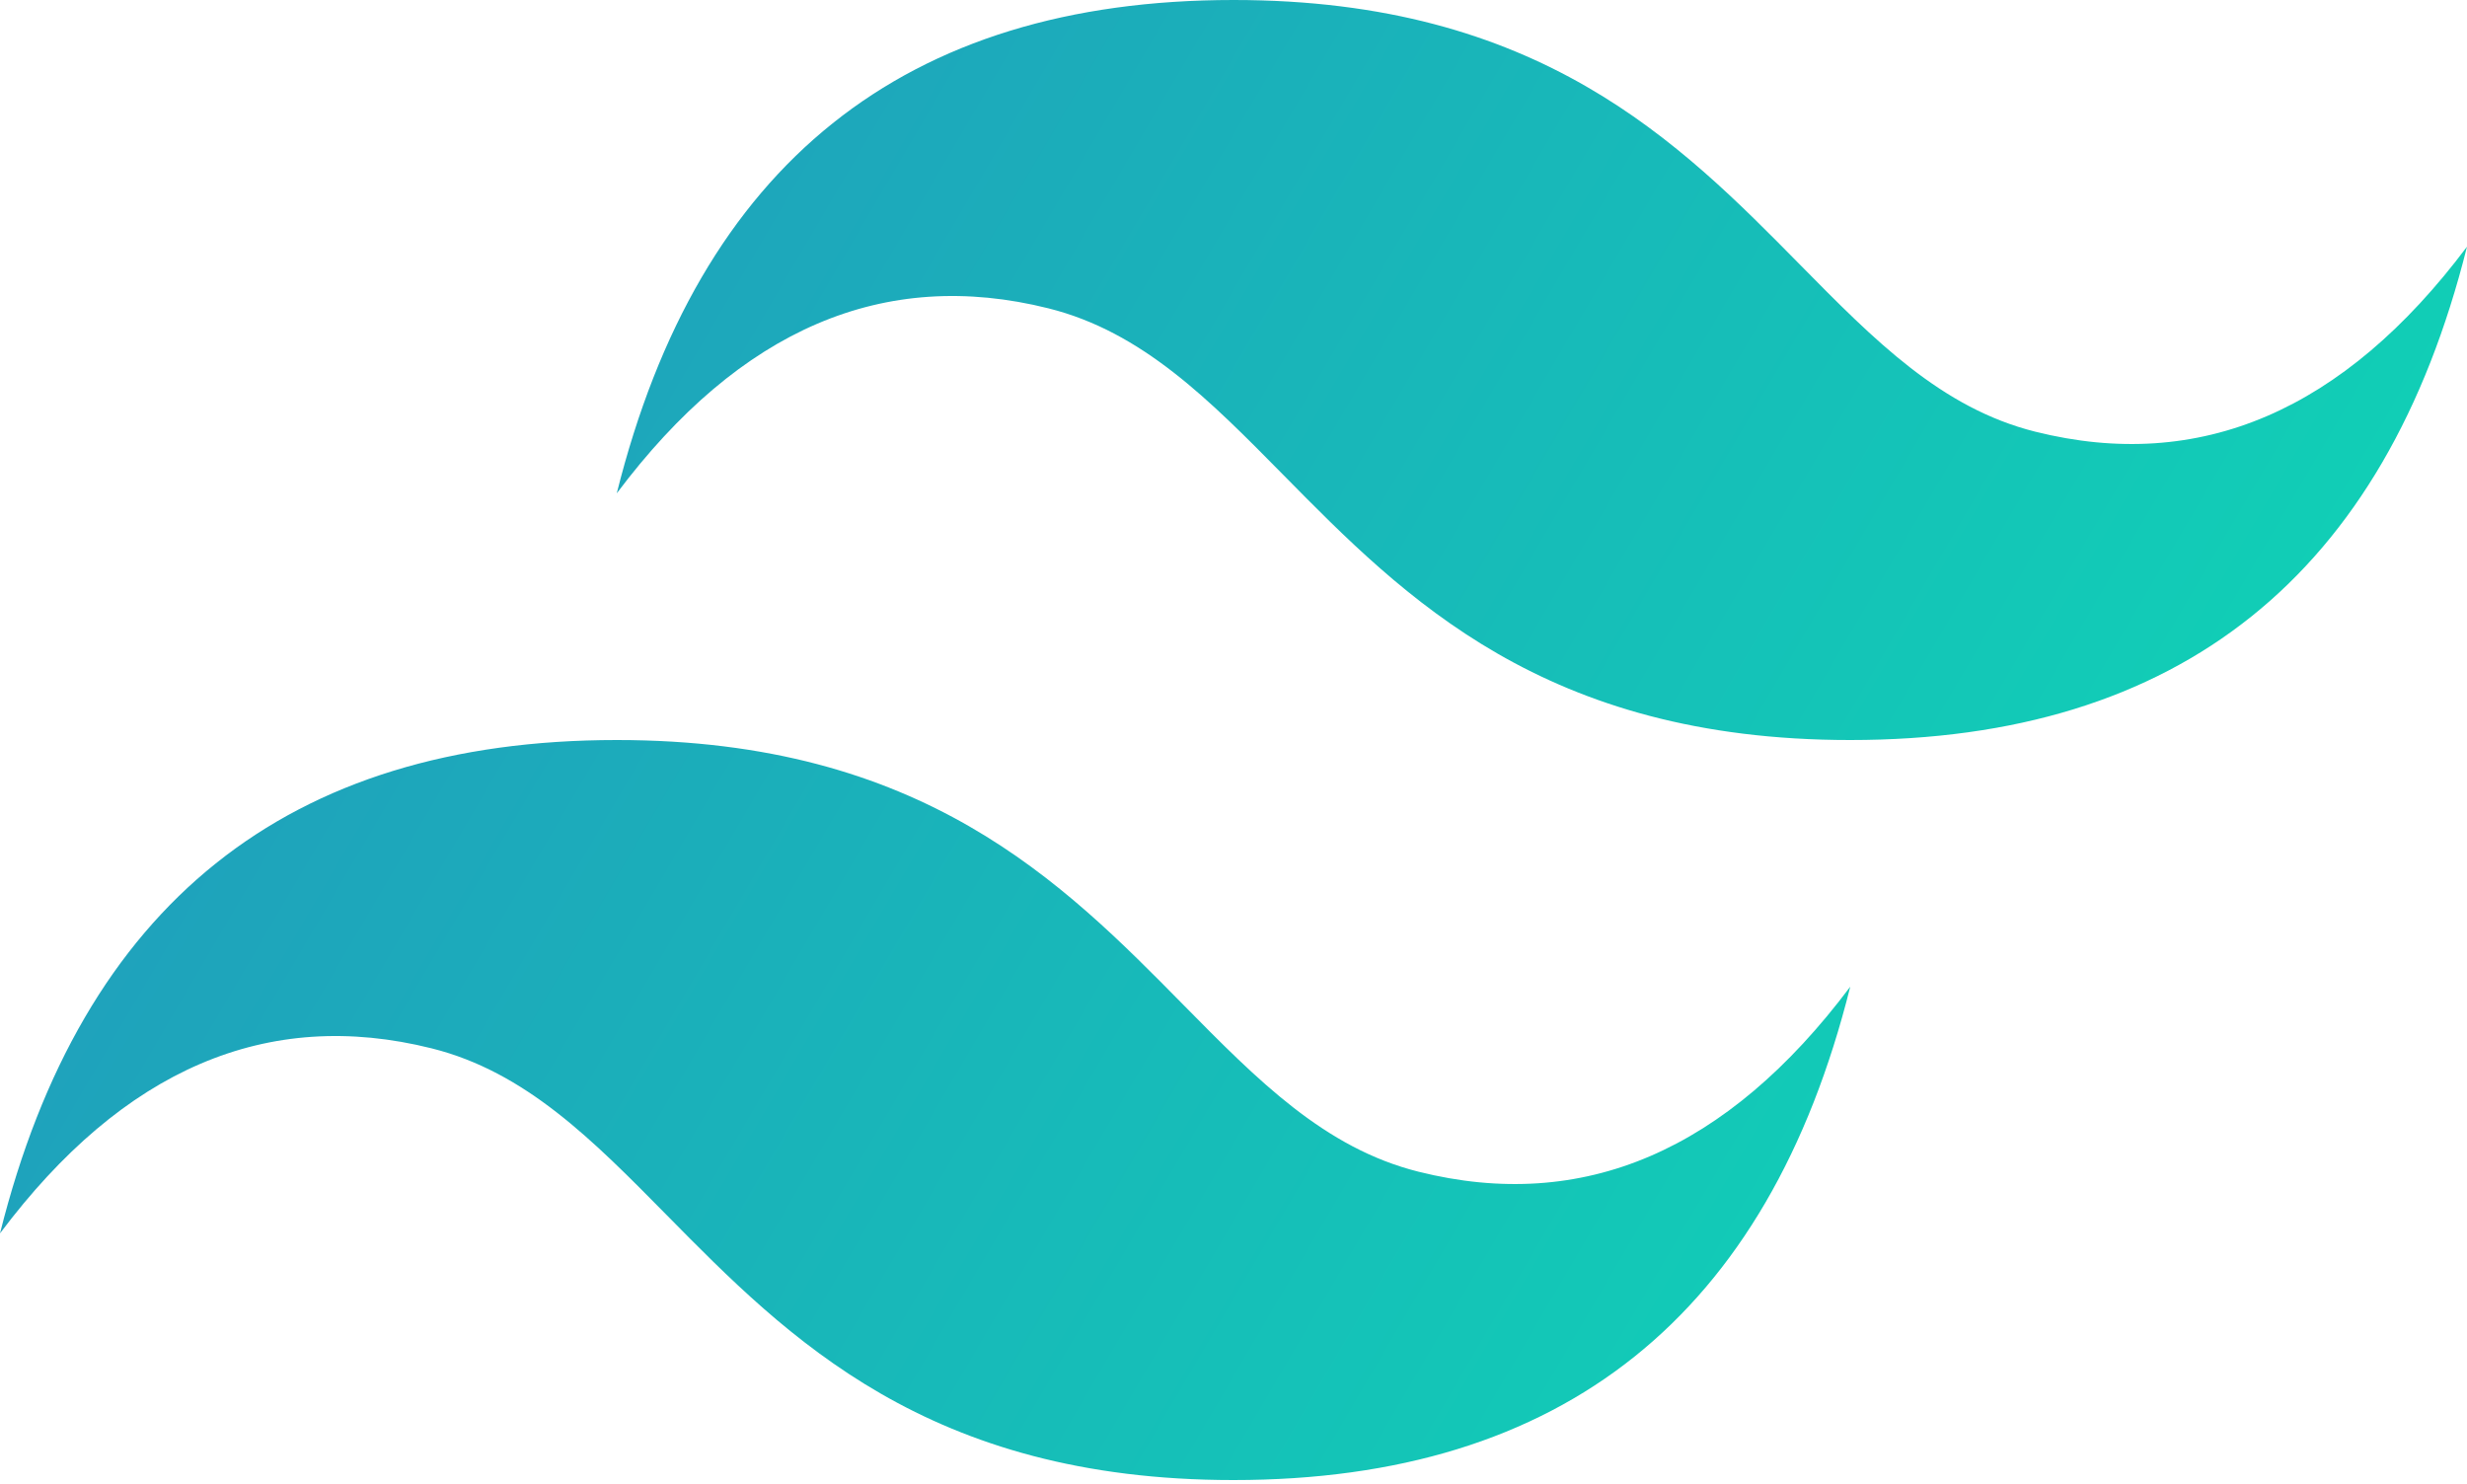
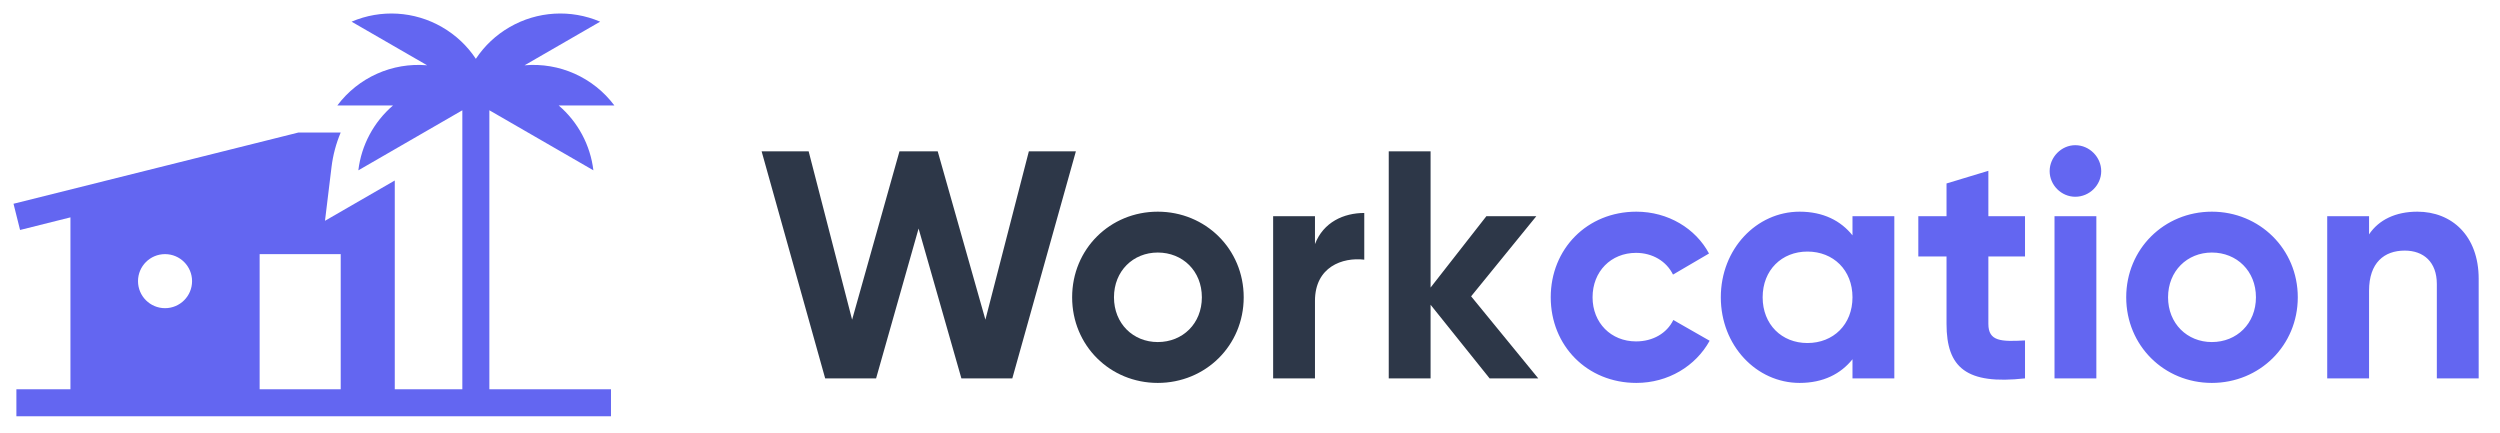
- <svg xmlns="http://www.w3.org/2000/svg" width="256px" height="154px" viewBox="0 0 256 154" version="1.1" preserveAspectRatio="xMidYMid">
-   <defs>
-     <linearGradient x1="-2.778%" y1="32%" x2="100%" y2="67.556%" id="linearGradient-1">
-       <stop stop-color="#2298BD" offset="0%" />
-       <stop stop-color="#0ED7B5" offset="100%" />
-     </linearGradient>
-   </defs>
-   <g>
-     <path d="M128,-1.0658141e-14 C93.867,-1.0658141e-14 72.533,17.067 64,51.2 C76.8,34.133 91.733,27.733 108.8,32 C118.537,34.434 125.497,41.499 133.201,49.318 C145.751,62.057 160.275,76.8 192,76.8 C226.133,76.8 247.467,59.733 256,25.6 C243.2,42.667 228.267,49.067 211.2,44.8 C201.463,42.366 194.503,35.301 186.799,27.482 C174.249,14.743 159.725,-1.0658141e-14 128,-1.0658141e-14 Z M64,76.8 C29.867,76.8 8.533,93.867 0,128 C12.8,110.933 27.733,104.533 44.8,108.8 C54.537,111.234 61.497,118.299 69.201,126.118 C81.751,138.857 96.275,153.6 128,153.6 C162.133,153.6 183.467,136.533 192,102.4 C179.2,119.467 164.267,125.867 147.2,121.6 C137.463,119.166 130.503,112.101 122.799,104.282 C110.249,91.543 95.725,76.8 64,76.8 Z" fill="url(#linearGradient-1)" />
-   </g>
+ <svg xmlns="http://www.w3.org/2000/svg" viewBox="0 0 185 32" fill="none">
+   <path d="M121.09 28.336c2.352 0 4.392-1.248 5.424-3.12l-2.688-1.536c-.48.984-1.512 1.584-2.76 1.584-1.848 0-3.216-1.368-3.216-3.264 0-1.92 1.368-3.288 3.216-3.288 1.224 0 2.256.624 2.736 1.608l2.664-1.56c-.984-1.848-3.024-3.096-5.376-3.096-3.648 0-6.336 2.76-6.336 6.336 0 3.576 2.688 6.336 6.336 6.336zM137.084 16v1.416c-.864-1.08-2.16-1.752-3.912-1.752-3.192 0-5.832 2.76-5.832 6.336 0 3.576 2.64 6.336 5.832 6.336 1.752 0 3.048-.672 3.912-1.752V28h3.096V16h-3.096zm-3.336 9.384c-1.896 0-3.312-1.368-3.312-3.384s1.416-3.384 3.312-3.384c1.92 0 3.336 1.368 3.336 3.384s-1.416 3.384-3.336 3.384zM149.851 18.976V16h-2.712v-3.36l-3.096.936V16h-2.088v2.976h2.088v4.992c0 3.24 1.464 4.512 5.808 4.032v-2.808c-1.776.096-2.712.072-2.712-1.224v-4.992h2.712zM153.57 14.56c1.056 0 1.92-.864 1.92-1.896s-.864-1.92-1.92-1.92c-1.032 0-1.896.888-1.896 1.92s.864 1.896 1.896 1.896zM152.034 28h3.096V16h-3.096v12zM163.676 28.336c3.528 0 6.36-2.76 6.36-6.336 0-3.576-2.832-6.336-6.36-6.336-3.528 0-6.336 2.76-6.336 6.336 0 3.576 2.808 6.336 6.336 6.336zm0-3.024c-1.824 0-3.24-1.368-3.24-3.312 0-1.944 1.416-3.312 3.24-3.312 1.848 0 3.264 1.368 3.264 3.312 0 1.944-1.416 3.312-3.264 3.312zM178.886 15.664c-1.608 0-2.856.6-3.576 1.68V16h-3.096v12h3.096v-6.48c0-2.088 1.128-2.976 2.64-2.976 1.392 0 2.376.84 2.376 2.472V28h3.096v-7.368c0-3.192-1.992-4.968-4.536-4.968z" fill="#6366F1" />
+   <path d="M61.063 28h3.768l3.144-11.088L71.143 28h3.768l4.704-16.8h-3.48L72.92 23.656 69.391 11.2H66.56l-3.504 12.456L59.84 11.2h-3.48L61.063 28zM85.674 28.336c3.528 0 6.36-2.76 6.36-6.336 0-3.576-2.832-6.336-6.36-6.336-3.528 0-6.336 2.76-6.336 6.336 0 3.576 2.808 6.336 6.336 6.336zm0-3.024c-1.824 0-3.24-1.368-3.24-3.312 0-1.944 1.416-3.312 3.24-3.312 1.848 0 3.264 1.368 3.264 3.312 0 1.944-1.416 3.312-3.264 3.312zM97.308 18.064V16h-3.096v12h3.096v-5.736c0-2.52 2.04-3.24 3.648-3.048V15.76c-1.512 0-3.024.672-3.648 2.304zM113.831 28l-4.968-6.072L113.687 16h-3.696l-4.128 5.28V11.2h-3.096V28h3.096v-5.448L110.231 28h3.6z" fill="#2D3748" />
+   <path fill-rule="evenodd" clip-rule="evenodd" d="M43.911 12.604L36.213 8.16v20.645h9v2h-44v-2h4v-12.72l-3.728.933L1 15.078l21.09-5.273h3.122a9.552 9.552 0 0 0-.68 2.559l-.483 3.975 5.164-2.982v15.448h5V8.161l-7.696 4.444a7.502 7.502 0 0 1 2.565-4.8h-4.12a7.489 7.489 0 0 1 6.646-2.973l-5.591-3.228a7.488 7.488 0 0 1 6.696.402c1.039.6 1.88 1.41 2.5 2.347a7.461 7.461 0 0 1 2.5-2.347 7.49 7.49 0 0 1 6.698-.402l-5.593 3.228a7.488 7.488 0 0 1 6.646 2.973h-4.12a7.498 7.498 0 0 1 2.567 4.8zM25.213 28.805v-10h-6v10h6zm-11-8a2 2 0 1 1-4 0 2 2 0 0 1 4 0z" fill="#6366F1" />
</svg>
